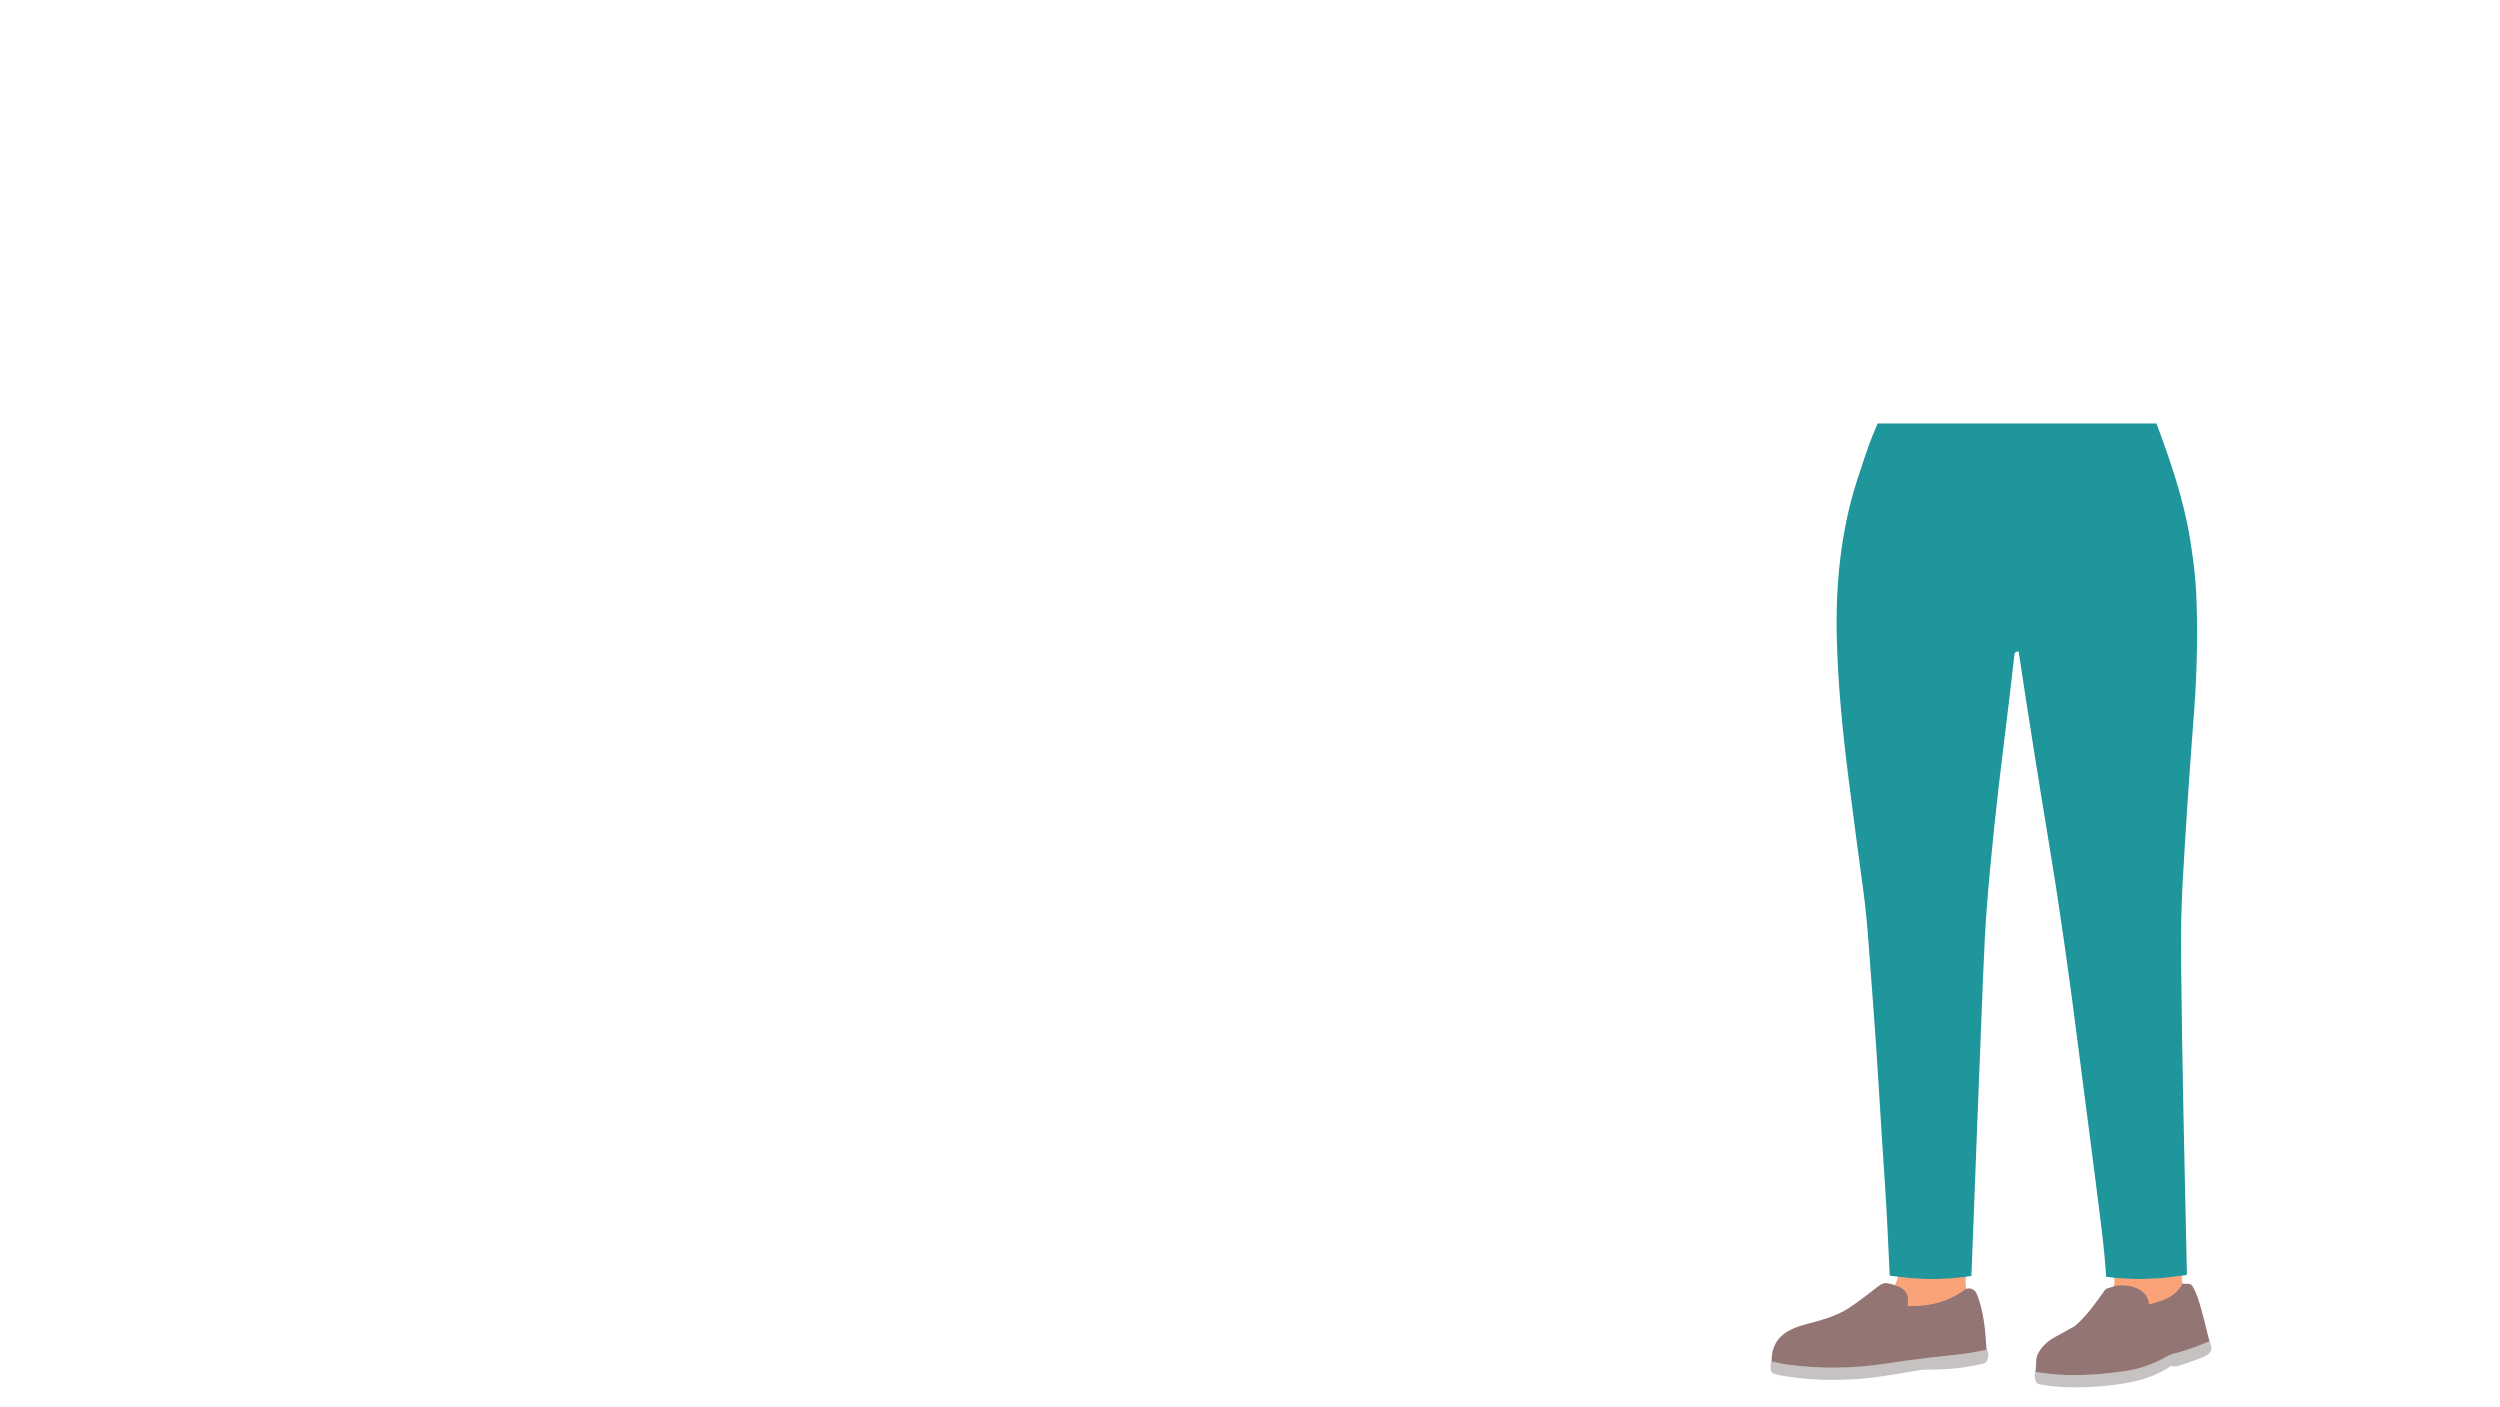
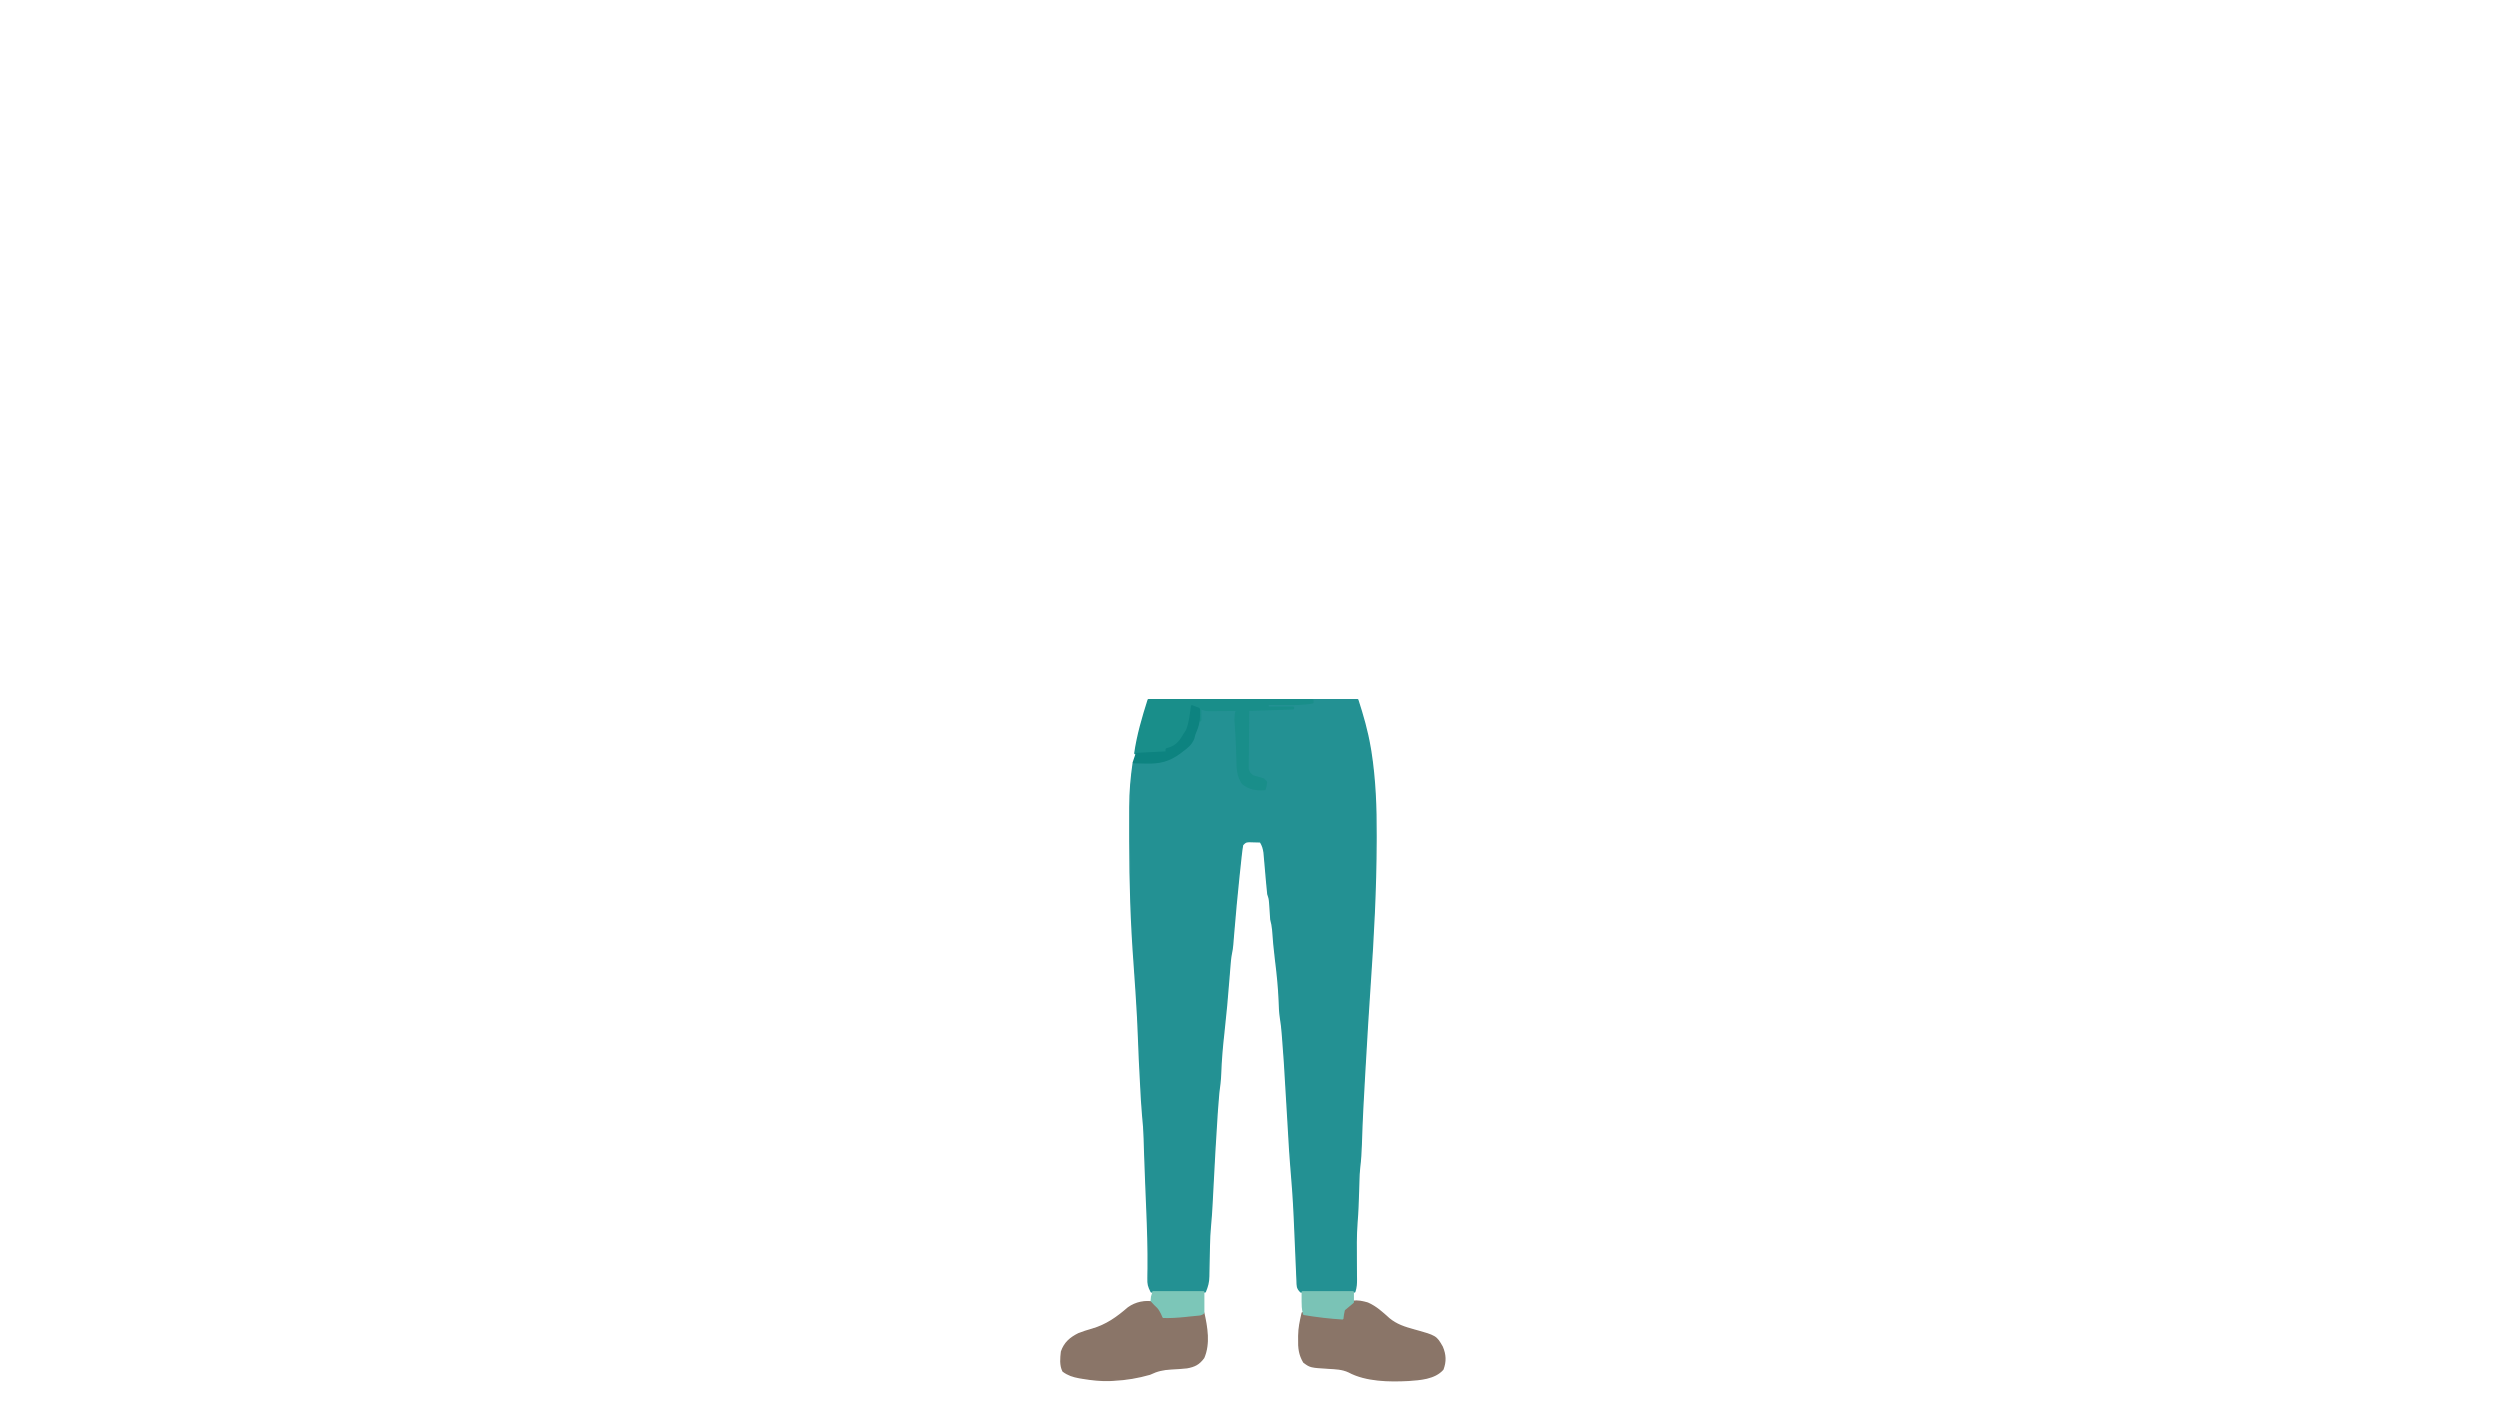
<svg xmlns="http://www.w3.org/2000/svg" viewBox="0 0 1672 941" width="1672" height="941">
  <defs>
    <style>path{vector-effect:non-scaling-stroke}</style>
  </defs>
  <g id="mere_jambes" stroke-width="2" stroke-linejoin="bevel">
-     <path fill="none" stroke="#8d9c8a" d="M1459.32 853.09Q1436.77 856.74 1414.25 854.6" />
-     <path fill="none" stroke="#8d9c8a" d="M1314.45 853.97Q1292 856.92 1269.49 853.89" />
-     <path fill="none" stroke="#c78c76" d="M1459.68 858.56Q1455.54 866.49 1446.08 869.8Q1437.8 872.7 1437.16 872.37C1436.42 861.15 1422.71 858.5 1414.01 860.23" />
-     <path fill="none" stroke="#c78c76" d="M1314.84 861.96C1304.14 870.56 1289.68 874.31 1275.66 873.39C1277.32 866.19 1274.24 861.72 1267.55 859.64" />
-     <path fill="none" stroke="#ad9c9b" d="M1477.67 897.03Q1465.69 902.31 1452.86 905.68A13.35 13.35 -67.04 0 0 1449.65 906.98C1440.79 911.93 1432.21 915.38 1421.89 916.88C1401.05 919.91 1382.36 921.01 1361.33 917.59" />
-     <path fill="none" stroke="#ad9c9b" d="M1328.57 902.7Q1317.11 905.27 1305 906.46Q1283.27 908.59 1261.69 911.94Q1228.26 917.14 1194.75 912.56Q1189.61 911.86 1184.78 910.42" />
-     <path fill="#1f959c" stroke="none" d="M1459.32 853.09Q1436.77 856.74 1414.25 854.6L1408.6 853.9Q1407.66 839.19 1405.52 821.75C1400.52 781.02 1395.21 741.53 1390.12 701.56C1384.15 654.66 1378.29 612.08 1370.56 565.26Q1359.51 498.35 1350.05 435.67Q1347.48 435.87 1347.33 437.22Q1343.78 468.56 1340.28 496.46C1335.57 534.02 1331.35 573.69 1328.72 607.65Q1327.42 624.53 1326.24 654Q1322.25 753.99 1318.49 853.33L1314.45 853.97Q1292 856.92 1269.49 853.89C1267.88 853.68 1266.26 853.49 1263.85 853.14C1262.84 832.59 1262.03 812.72 1260.76 793.57Q1258.32 756.94 1256.04 719.68C1254.28 690.86 1251.78 658.66 1249.56 629Q1248.16 610.25 1246.1 595.08Q1240.9 556.83 1236.17 519.51C1232.1 487.4 1229.2 456.49 1228.46 427.36C1227.54 391.4 1231.05 355.08 1242.08 321.06Q1247.84 303.28 1250.53 296.01Q1251.88 292.34 1255.79 283.23L1442.25 283.23C1451.32 307.52 1460.31 333.66 1464.61 359.9Q1468.12 381.38 1468.8 396.26Q1470.55 434.14 1467.31 477Q1462.55 539.93 1459.72 590.75Q1458.42 614.18 1458.71 643C1459.41 713.21 1461.03 779.94 1462.61 852.36Q1461.01 853.14 1459.32 853.09Z" />
-     <path fill="#faa278" stroke="none" d="M1459.32 853.09Q1458.88 856.2 1459.68 858.56Q1455.54 866.49 1446.08 869.8Q1437.8 872.7 1437.16 872.37C1436.42 861.15 1422.71 858.5 1414.01 860.23L1414.25 854.6Q1436.77 856.74 1459.32 853.09Z" />
-     <path fill="#faa278" stroke="none" d="M1314.45 853.97L1314.84 861.96C1304.14 870.56 1289.68 874.31 1275.66 873.39C1277.32 866.19 1274.24 861.72 1267.55 859.64L1269.49 853.89Q1292 856.92 1314.45 853.97Z" />
-     <path fill="#937574" stroke="none" d="M1267.55 859.64C1274.24 861.72 1277.32 866.19 1275.66 873.39C1289.68 874.31 1304.14 870.56 1314.84 861.96Q1320.18 860.71 1322.22 865.74C1326.75 876.94 1327.9 890.42 1328.57 902.7Q1317.11 905.27 1305 906.46Q1283.27 908.59 1261.69 911.94Q1228.26 917.14 1194.75 912.56Q1189.61 911.86 1184.78 910.42C1185.06 894.61 1194.67 889.16 1208.38 885.5C1217.88 882.97 1227.9 880.4 1236.24 874.99Q1242.86 870.7 1254.24 861.75C1256.44 860.01 1259.05 857.72 1262.27 858.22Q1265.06 858.64 1267.55 859.64Z" />
-     <path fill="#937574" stroke="none" d="M1477.67 897.03Q1465.69 902.31 1452.86 905.68A13.35 13.35 -67.04 0 0 1449.65 906.98C1440.79 911.93 1432.21 915.38 1421.89 916.88C1401.05 919.91 1382.36 921.01 1361.33 917.59Q1361.77 913.69 1361.83 910.06C1361.93 903.83 1368.36 897.57 1373.51 894.71Q1386.73 887.39 1387.12 887.17A5.34 5.09 -78.83 0 0 1388.07 886.5C1395.67 879.94 1402.03 870.9 1407.73 862.82A2.84 2.82 8.52 0 1 1409.16 861.77L1414.01 860.23C1422.71 858.5 1436.42 861.15 1437.16 872.37Q1437.8 872.7 1446.08 869.8Q1455.54 866.49 1459.68 858.56L1463.46 858.6A3.43 3.43 74.81 0 1 1466.39 860.28Q1468.34 863.54 1469.53 867C1472.93 876.89 1475.08 886.9 1477.67 897.03Z" />
-     <path fill="#c7c2c2" stroke="none" d="M1477.67 897.03Q1481.58 904.35 1473.93 907.42Q1462.53 911.99 1455.09 913.96L1451.92 913.56Q1439.94 921.89 1422 924.98Q1400.3 928.72 1378.25 927.57Q1370.9 927.18 1363.76 925.76A2.79 2.77 79.07 0 1 1361.97 924.54Q1359.95 921.44 1361.33 917.59C1382.36 921.01 1401.05 919.91 1421.89 916.88C1432.21 915.38 1440.79 911.93 1449.65 906.98A13.35 13.35 -67.04 0 1 1452.86 905.68Q1465.69 902.31 1477.67 897.03Z" />
-     <path fill="#c7c2c2" stroke="none" d="M1184.78 910.42Q1189.61 911.86 1194.75 912.56Q1228.26 917.14 1261.69 911.94Q1283.27 908.59 1305 906.46Q1317.11 905.27 1328.57 902.7Q1330.75 904.77 1329.12 909.66A3.35 3.33 1.77 0 1 1326.79 911.84C1314.36 915.1 1300.84 916.1 1287.69 916.02A19.62 19.59 40.15 0 0 1284 916.33Q1269.3 918.99 1256.76 920.74Q1224.84 925.21 1193.45 920.37Q1189.73 919.8 1186.43 918.71A3.25 3.24 6.19 0 1 1184.22 915.97Q1183.94 913.28 1184.78 910.42Z" />
+     <path fill="#239193" stroke="#239193" stroke-width="1" d="M 878 468 C 887.9 468 897.8 468 908 468 C 911.42 478.58 914.41 488.9 916.25 499.88 C 916.4 500.76 916.55 501.64 916.71 502.54 C 919.66 521.32 920.34 540.09 920.25 559.06 C 920.25 560.2 920.24 561.35 920.24 562.52 C 920.15 594.53 918.47 626.41 916.25 658.33 C 915.04 675.82 914.01 693.32 913.01 710.82 C 912.88 713.08 912.75 715.35 912.61 717.62 C 911.69 733.52 910.82 749.41 910.35 765.33 C 910.18 770.6 909.86 775.78 909.22 781.01 C 908.9 783.84 908.8 786.66 908.72 789.51 C 908.7 790.1 908.7 790.1 908.61 793.06 C 908.57 794.26 908.54 795.45 908.5 796.69 C 908.29 803.72 908.05 810.72 907.47 817.73 C 906.81 826.38 906.93 835.02 907 843.69 C 907.03 846.9 907.05 850.11 907.06 853.32 C 907.07 853.69 907.07 853.69 907.09 855.53 C 907.1 858.64 906.99 861.02 906 864 C 900.91 864.05 895.82 864.09 890.73 864.11 C 889 864.12 887.26 864.13 885.53 864.15 C 883.04 864.18 880.56 864.19 878.07 864.2 C 877.29 864.21 876.52 864.22 875.72 864.23 C 873.81 864.23 871.9 864.12 870 864 C 867.39 861.39 867.68 860.13 867.53 856.48 C 867.48 855.32 867.42 854.16 867.37 852.96 C 867.34 852.33 867.34 852.33 867.22 849.12 C 867.13 847.11 867.04 845.1 866.95 843.09 C 866.82 840.25 866.71 837.42 866.59 834.58 C 866.33 828.36 866.06 822.15 865.78 815.93 C 865.77 815.59 865.77 815.59 865.69 813.88 C 865.15 801.75 864.25 789.67 863.21 777.58 C 862.76 772.13 862.44 766.67 862.13 761.21 C 861.98 758.64 861.83 756.07 861.68 753.49 C 861.49 750.41 861.31 747.33 861.13 744.25 C 858.98 707.53 858.98 707.53 857.88 693.75 C 857.84 693.28 857.84 693.28 857.65 690.88 C 857.36 687.53 857.04 684.25 856.47 680.94 C 855.85 677.04 855.76 673.19 855.62 669.25 C 855.24 659.9 854.26 650.66 853.1 641.37 C 852.3 634.85 851.69 628.35 851.26 621.79 C 851.04 619.4 850.61 617.31 850 615 C 849.7 611.41 849.49 607.81 849.28 604.21 C 849 601 849 601 848 598 C 847.74 595.69 847.51 593.38 847.32 591.07 C 847.19 589.68 847.07 588.3 846.94 586.91 C 846.75 584.74 846.56 582.56 846.38 580.38 C 846.2 578.28 846.01 576.17 845.82 574.07 C 845.71 572.81 845.6 571.55 845.49 570.25 C 845.05 567.35 844.51 565.48 843 563 C 841.38 562.95 839.75 562.91 838.12 562.88 C 837.22 562.85 836.32 562.83 835.38 562.8 C 833 563 833 563 831 565 C 830.58 567.28 830.28 569.57 830.04 571.88 C 829.96 572.58 829.88 573.28 829.8 574.01 C 829.54 576.34 829.3 578.67 829.06 581 C 828.89 582.61 828.72 584.23 828.54 585.84 C 827.18 598.64 826.01 611.46 824.95 624.29 C 824.89 624.98 824.84 625.66 824.78 626.37 C 824.62 628.21 824.47 630.04 824.33 631.88 C 824 635 824 635 823.5 637.46 C 822.85 640.75 822.61 644.03 822.35 647.38 C 822.23 648.86 822.12 650.34 822 651.82 C 821.97 652.21 821.97 652.21 821.81 654.16 C 820.85 666.47 819.76 678.74 818.38 691 C 817.37 699.9 816.61 708.75 816.29 717.7 C 816.13 722.21 815.65 726.53 815 731 C 814.65 734.66 814.39 738.33 814.12 742 C 814.04 743.15 813.96 744.3 813.88 745.48 C 812.74 761.94 811.92 778.42 811.05 794.89 C 810.99 796.07 810.93 797.24 810.86 798.45 C 810.75 800.66 810.63 802.87 810.52 805.08 C 810.26 809.98 809.94 814.86 809.47 819.74 C 809.04 824.28 808.82 828.78 808.75 833.34 C 808.72 834.83 808.69 836.32 808.65 837.81 C 808.61 840.11 808.56 842.4 808.52 844.7 C 808.48 846.95 808.43 849.21 808.38 851.46 C 808.37 852.14 808.36 852.83 808.35 853.53 C 808.25 857.71 807.62 859.96 806 864 C 794.12 864 782.24 864 770 864 C 768.06 860.12 767.76 858.93 767.84 854.83 C 767.84 854.32 767.84 854.32 767.87 851.72 C 767.89 850.61 767.91 849.5 767.93 848.36 C 768.06 834.94 767.63 821.59 767.06 808.19 C 766.92 804.77 766.78 801.35 766.64 797.93 C 766.55 795.7 766.46 793.47 766.37 791.23 C 766.12 785 765.88 778.77 765.68 772.54 C 765.66 771.86 765.64 771.18 765.61 770.48 C 765.52 767.5 765.43 764.53 765.34 761.55 C 765.18 756.28 764.84 751.1 764.27 745.86 C 763.65 739.26 763.36 732.62 763 726 C 762.98 725.6 762.98 725.6 762.87 723.59 C 762.32 713.62 761.84 703.66 761.5 693.69 C 761.19 684.8 760.71 675.94 760.12 667.06 C 760.04 665.79 759.96 664.51 759.88 663.19 C 759.48 657.06 759.07 650.94 758.62 644.82 C 756.57 617.45 755.7 590.19 755.69 562.75 C 755.69 560.33 755.68 557.91 755.68 555.49 C 755.67 551.64 755.68 547.78 755.69 543.92 C 755.7 542.5 755.7 541.08 755.7 539.66 C 755.7 529.62 756.56 519.92 758 510 C 758.6 509.98 758.6 509.98 761.66 509.89 C 763.27 509.82 764.89 509.75 766.5 509.69 C 766.9 509.68 766.9 509.68 768.9 509.62 C 779.57 509.14 787.96 504.71 795.72 497.49 C 798.47 494.29 799.04 490.53 799.61 486.47 C 800 484 800 484 802 482 C 802.33 479.36 802.66 476.72 803 474 C 810.92 474 818.84 474 827 474 C 828 476 828 476 827.54 477.7 C 826.8 480.86 827.13 483.64 827.38 486.88 C 827.75 491.83 828.04 496.77 828.19 501.73 C 828.22 502.71 828.25 503.69 828.28 504.69 C 828.34 506.61 828.39 508.54 828.43 510.46 C 828.61 515.66 829.01 519.56 832 524 C 836.77 526.75 840.54 527.33 846 527 C 845.67 525.35 845.34 523.7 845 522 C 844.37 521.82 843.75 521.64 843.1 521.45 C 842.28 521.2 841.47 520.95 840.62 520.69 C 839.81 520.44 839 520.2 838.16 519.95 C 836 519 836 519 834 516 C 833.82 513.13 833.74 510.37 833.77 507.5 C 833.77 506.67 833.77 505.84 833.77 504.98 C 833.77 503.22 833.78 501.46 833.79 499.7 C 833.81 497.01 833.81 494.32 833.81 491.62 C 833.82 489.92 833.83 488.21 833.83 486.5 C 833.83 485.69 833.83 484.89 833.84 484.06 C 833.86 480.79 833.96 478.12 835 475 C 839.29 474.34 843.58 473.68 848 473 C 847.84 472.5 847.84 472.5 847 470 C 857.23 470 867.46 470 878 470 C 878 469.34 878 468.68 878 468 Z" />
+     <path fill="#8a7568" stroke="#8a7568" stroke-width="1" d="M 772 871 C 775.6 873.7 777.11 875.66 778 880 C 787 879.37 796 878.7 805 878 C 807.14 887.69 809.04 898.58 805 908 C 801.82 912.34 798.91 913.74 793.8 914.68 C 790.33 915.08 786.86 915.25 783.38 915.44 C 777.84 915.75 774.02 916.58 769 919 C 761.09 921.25 753.21 922.61 745 923 C 744.09 923.05 743.18 923.11 742.25 923.16 C 736.05 923.35 730.15 922.71 724.06 921.69 C 723.34 921.57 722.62 921.45 721.87 921.33 C 717.69 920.57 714.43 919.53 711 917 C 709 913.01 709.5 908.34 710 904 C 712.04 898.07 715.86 894.82 721.35 892.07 C 724.34 890.86 727.34 889.96 730.44 889.06 C 740.02 886.27 747.09 881.22 754.58 874.73 C 759.72 871.05 765.8 869.87 772 871 Z" />
+     <path fill="#8a7568" stroke="#8a7568" stroke-width="1" d="M 914.65 871.54 C 920.29 874 924.46 877.92 929 882 C 934.04 886.12 939.31 887.78 945.5 889.5 C 960.4 893.65 960.4 893.65 964.5 900.81 C 966.68 905.96 966.94 910.49 964.94 915.81 C 959.42 922.03 949.74 922.59 941.92 923.14 C 929.18 923.81 913.56 923.61 902.08 917.42 C 897.65 915.37 893.33 915.29 888.5 915 C 876.4 914.25 876.4 914.25 872 911 C 868.98 905.86 868.55 901.49 868.69 895.62 C 868.68 894.92 868.68 894.21 868.68 893.49 C 868.73 887.9 869.74 883.66 871 878 C 875.45 878.66 875.45 878.66 898 882 C 898 880.02 898 878.04 898 876 C 901.78 868.94 907.79 869.56 914.65 871.54 Z" />
+     <path fill="#198e8a" stroke="#198e8a" stroke-width="1" d="M 768 468 C 804.3 468 840.6 468 878 468 C 878 468.66 878 469.32 878 470 C 871.67 471.14 865.48 471.11 859.06 471.06 C 858.53 471.06 858.53 471.06 855.83 471.05 C 853.22 471.04 850.61 471.02 848 471 C 848 471.66 848 472.32 848 473 C 853.61 473 859.22 473 865 473 C 865 473.33 865 473.66 865 474 C 855.1 474.33 845.2 474.66 835 475 C 834.93 480.78 834.87 486.57 834.84 492.35 C 834.82 494.32 834.8 496.29 834.77 498.26 C 834.74 501.08 834.72 503.91 834.71 506.74 C 834.69 507.62 834.68 508.5 834.66 509.41 C 834.66 510.23 834.66 511.05 834.66 511.9 C 834.65 512.62 834.65 513.34 834.64 514.08 C 835.11 516.61 835.98 517.45 838 519 C 840.33 519.69 842.66 520.36 845 521 C 845.66 521.66 846.32 522.32 847 523 C 846.62 525.62 846.62 525.62 846 528 C 840.32 528.47 835.54 527.69 831 524 C 827.48 518.79 827.5 513.82 827.38 507.75 C 827.31 505.79 827.25 503.83 827.19 501.87 C 827.16 500.89 827.13 499.91 827.1 498.9 C 826.92 493.78 826.57 488.66 826.22 483.55 C 826.02 480.35 825.97 478.08 827 475 C 826.38 475.01 825.76 475.01 825.12 475.02 C 822.31 475.04 819.5 475.05 816.69 475.06 C 816.2 475.07 816.2 475.07 813.73 475.09 C 812.79 475.09 811.85 475.09 810.89 475.1 C 810.02 475.1 809.16 475.11 808.27 475.11 C 806 475 806 475 803 474 C 803 476.64 803 479.28 803 482 C 802.67 482 802.34 482 802 482 C 802 479.36 802 476.72 802 474 C 800.68 473.67 799.36 473.34 798 473 C 797.93 473.75 797.85 474.5 797.77 475.27 C 796.51 485.13 792.98 493.66 785 500 C 782.19 500.81 782.19 500.81 780 501 C 780 501.66 780 502.32 780 503 C 777.22 503.79 774.77 504.12 771.89 504.1 C 771.14 504.09 770.38 504.09 769.61 504.09 C 768.83 504.08 768.05 504.07 767.25 504.06 C 766.46 504.06 765.66 504.05 764.85 504.05 C 762.9 504.04 760.95 504.02 759 504 C 760.84 491.4 764.11 480.32 768 468 Z" />
+     <path fill="#7ac3b6" stroke="#7ac3b6" stroke-width="1" d="M 871 864 C 882.22 864 893.44 864 905 864 C 905 866.31 905 868.62 905 871 C 903.04 872.71 901.04 874.38 899 876 C 898.31 879.15 898.31 879.15 898 882 C 889.24 881.46 880.65 880.46 872 879 C 871 875 871 875 871 864 Z" />
+     <path fill="#7cc6b8" stroke="#7cc6b8" stroke-width="1" d="M 771 864 C 782.22 864 793.44 864 805 864 C 805 868.62 805 873.24 805 878 C 803.5 879.5 802.08 879.32 799.99 879.54 C 799.17 879.62 798.35 879.71 797.5 879.8 C 796.63 879.89 795.77 879.97 794.88 880.06 C 794.03 880.15 793.19 880.24 792.32 880.34 C 787.52 880.83 782.83 881.1 778 881 C 777.8 880.56 777.8 880.56 776.81 878.31 C 775 875 775 875 772.25 872.44 C 771.51 871.63 770.76 870.83 770 870 C 770.19 867.25 770.19 867.25 771 865 C 771 864.67 771 864.34 771 864 Z" />
+     <path fill="#0d8380" stroke="#0d8380" stroke-width="1" d="M 797 472 C 797.83 472.33 797.83 472.33 802 474 C 802.34 479.5 802.05 483.89 799.85 488.98 C 799 491 799 491 798.28 493.91 C 796.65 497.83 794.21 499.76 790.88 502.19 C 790.33 502.61 789.79 503.04 789.23 503.47 C 782 508.9 775.45 510.47 766.5 510.19 C 765.68 510.17 764.86 510.16 764.01 510.15 C 762 510.11 760 510.06 758 510 C 758.33 509.01 758.33 509.01 760 504 C 766.6 503.67 773.2 503.34 780 503 C 780 502.34 780 501.68 780 501 C 781.05 500.65 782.1 500.3 783.19 499.94 C 787.65 498.03 789.6 495.09 792 491 C 792.56 490.13 793.11 489.27 793.69 488.38 C 795.74 483.1 796.29 477.6 797 472 Z" />
  </g>
</svg>
